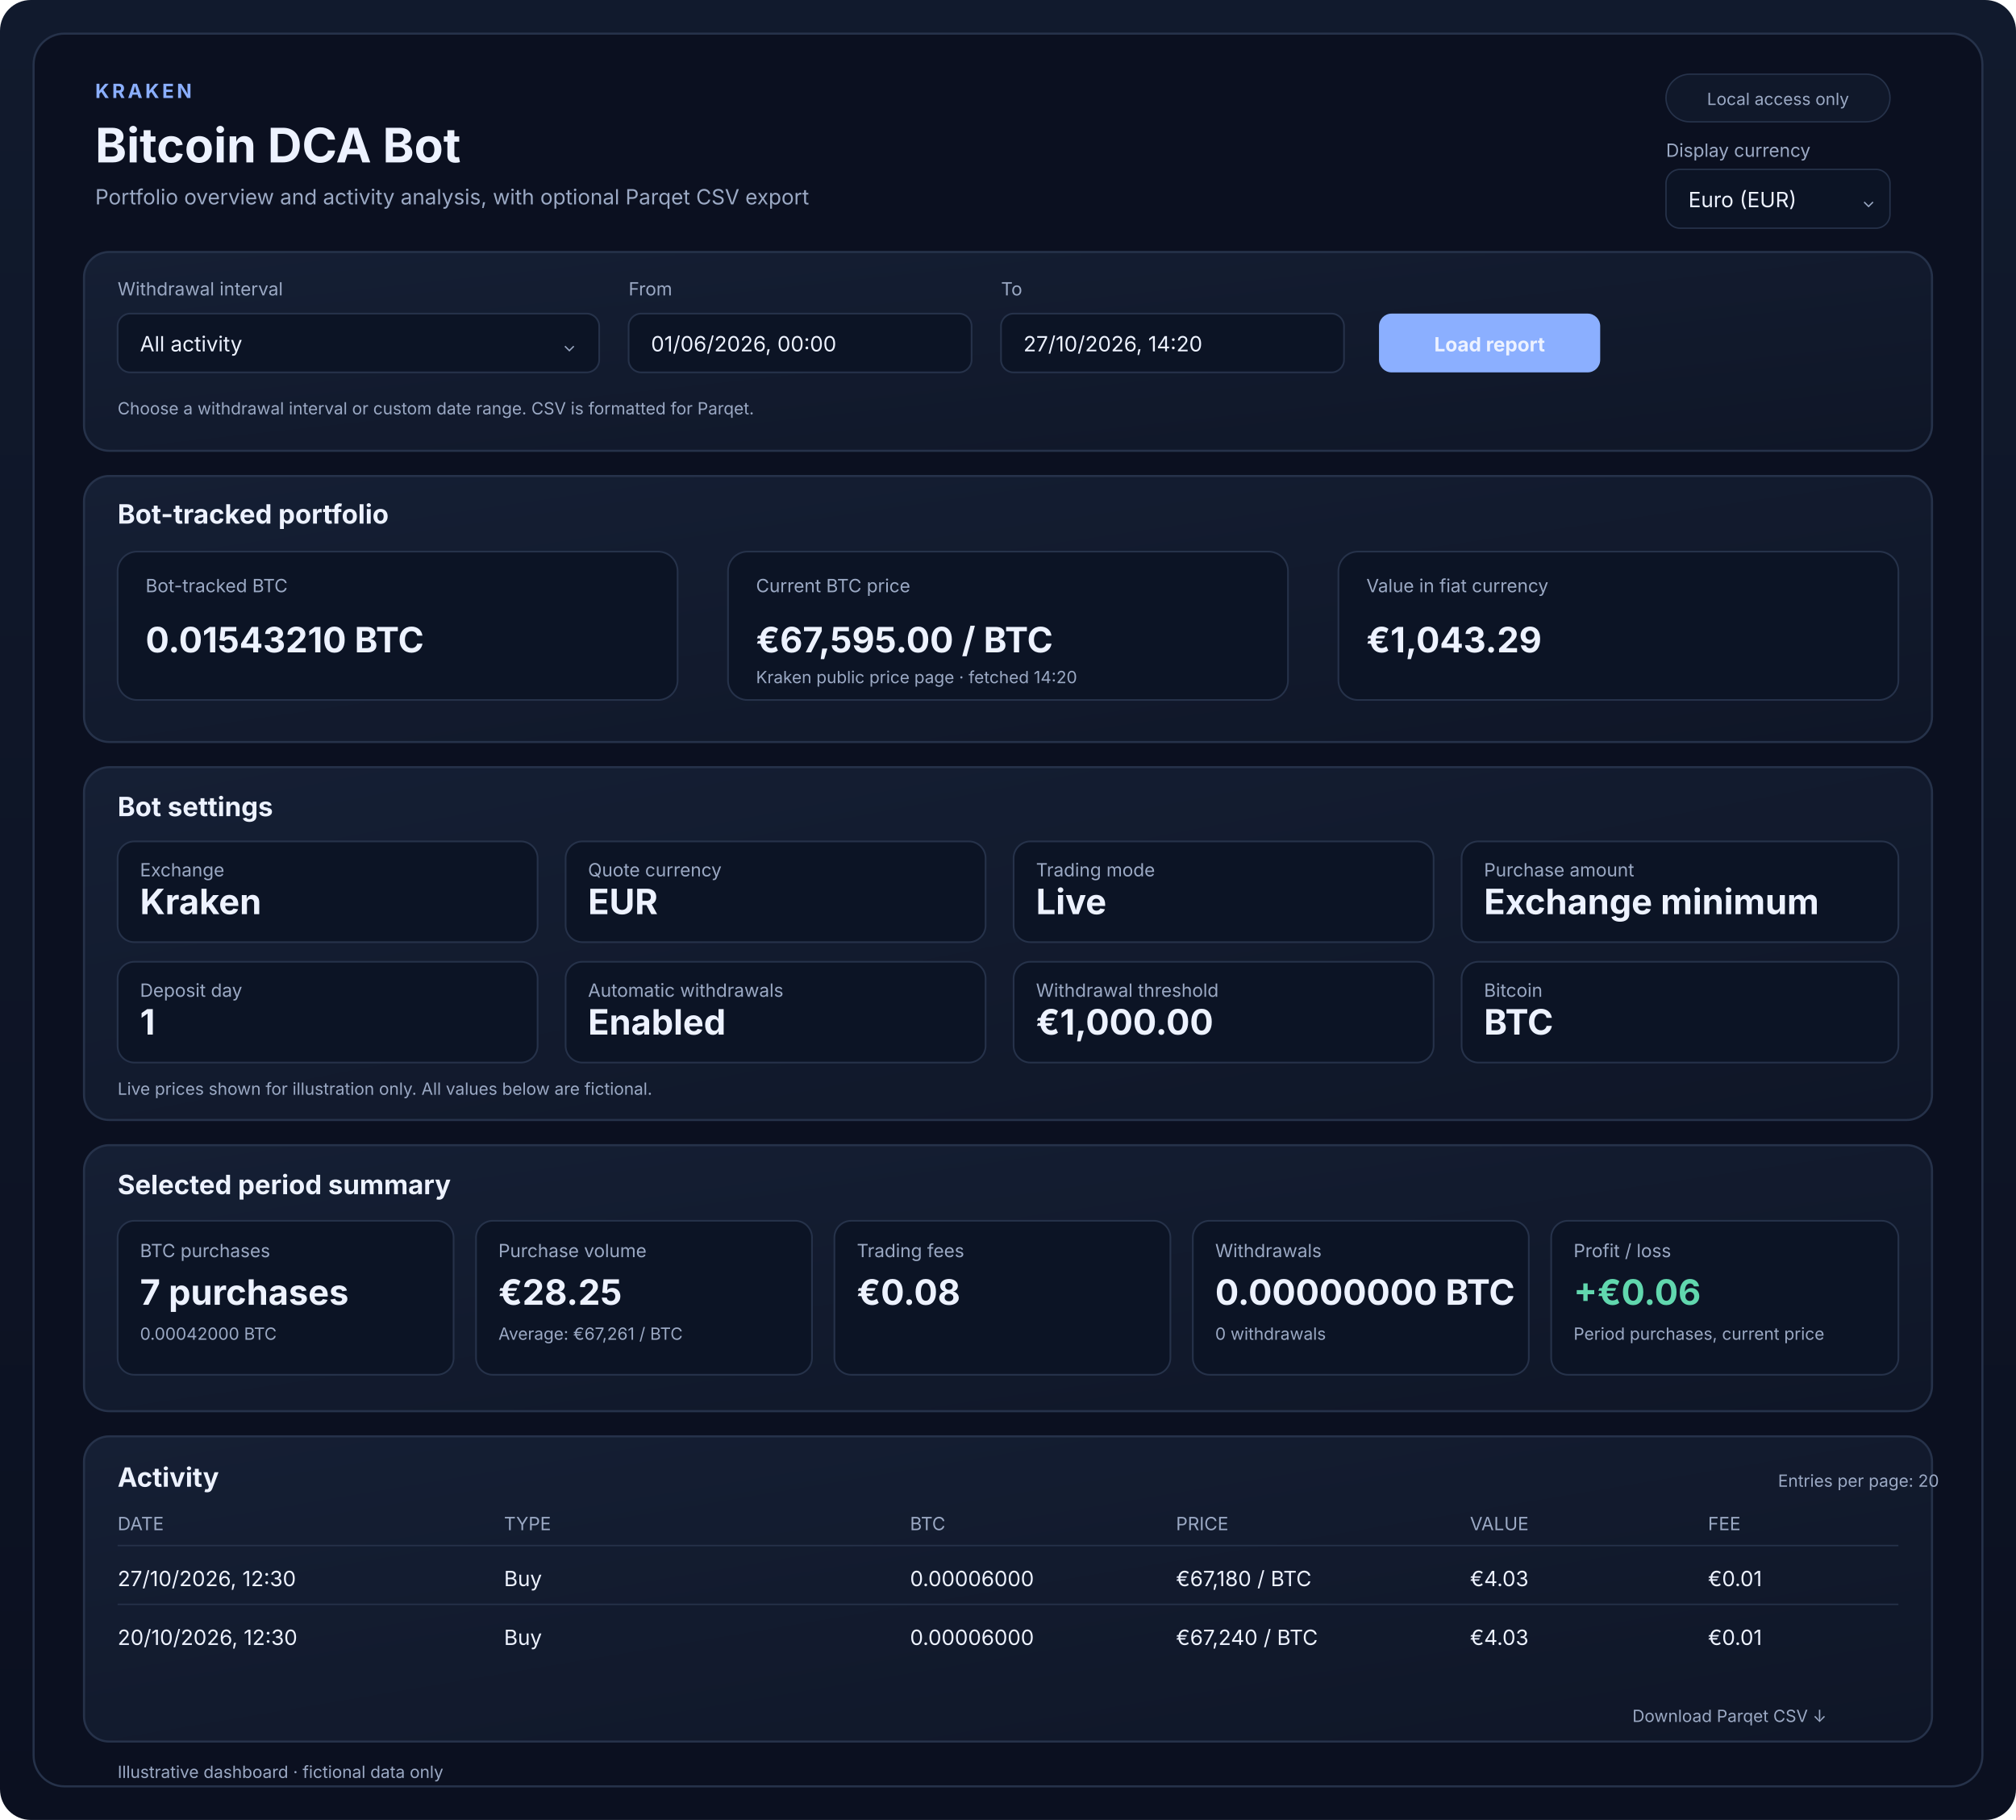
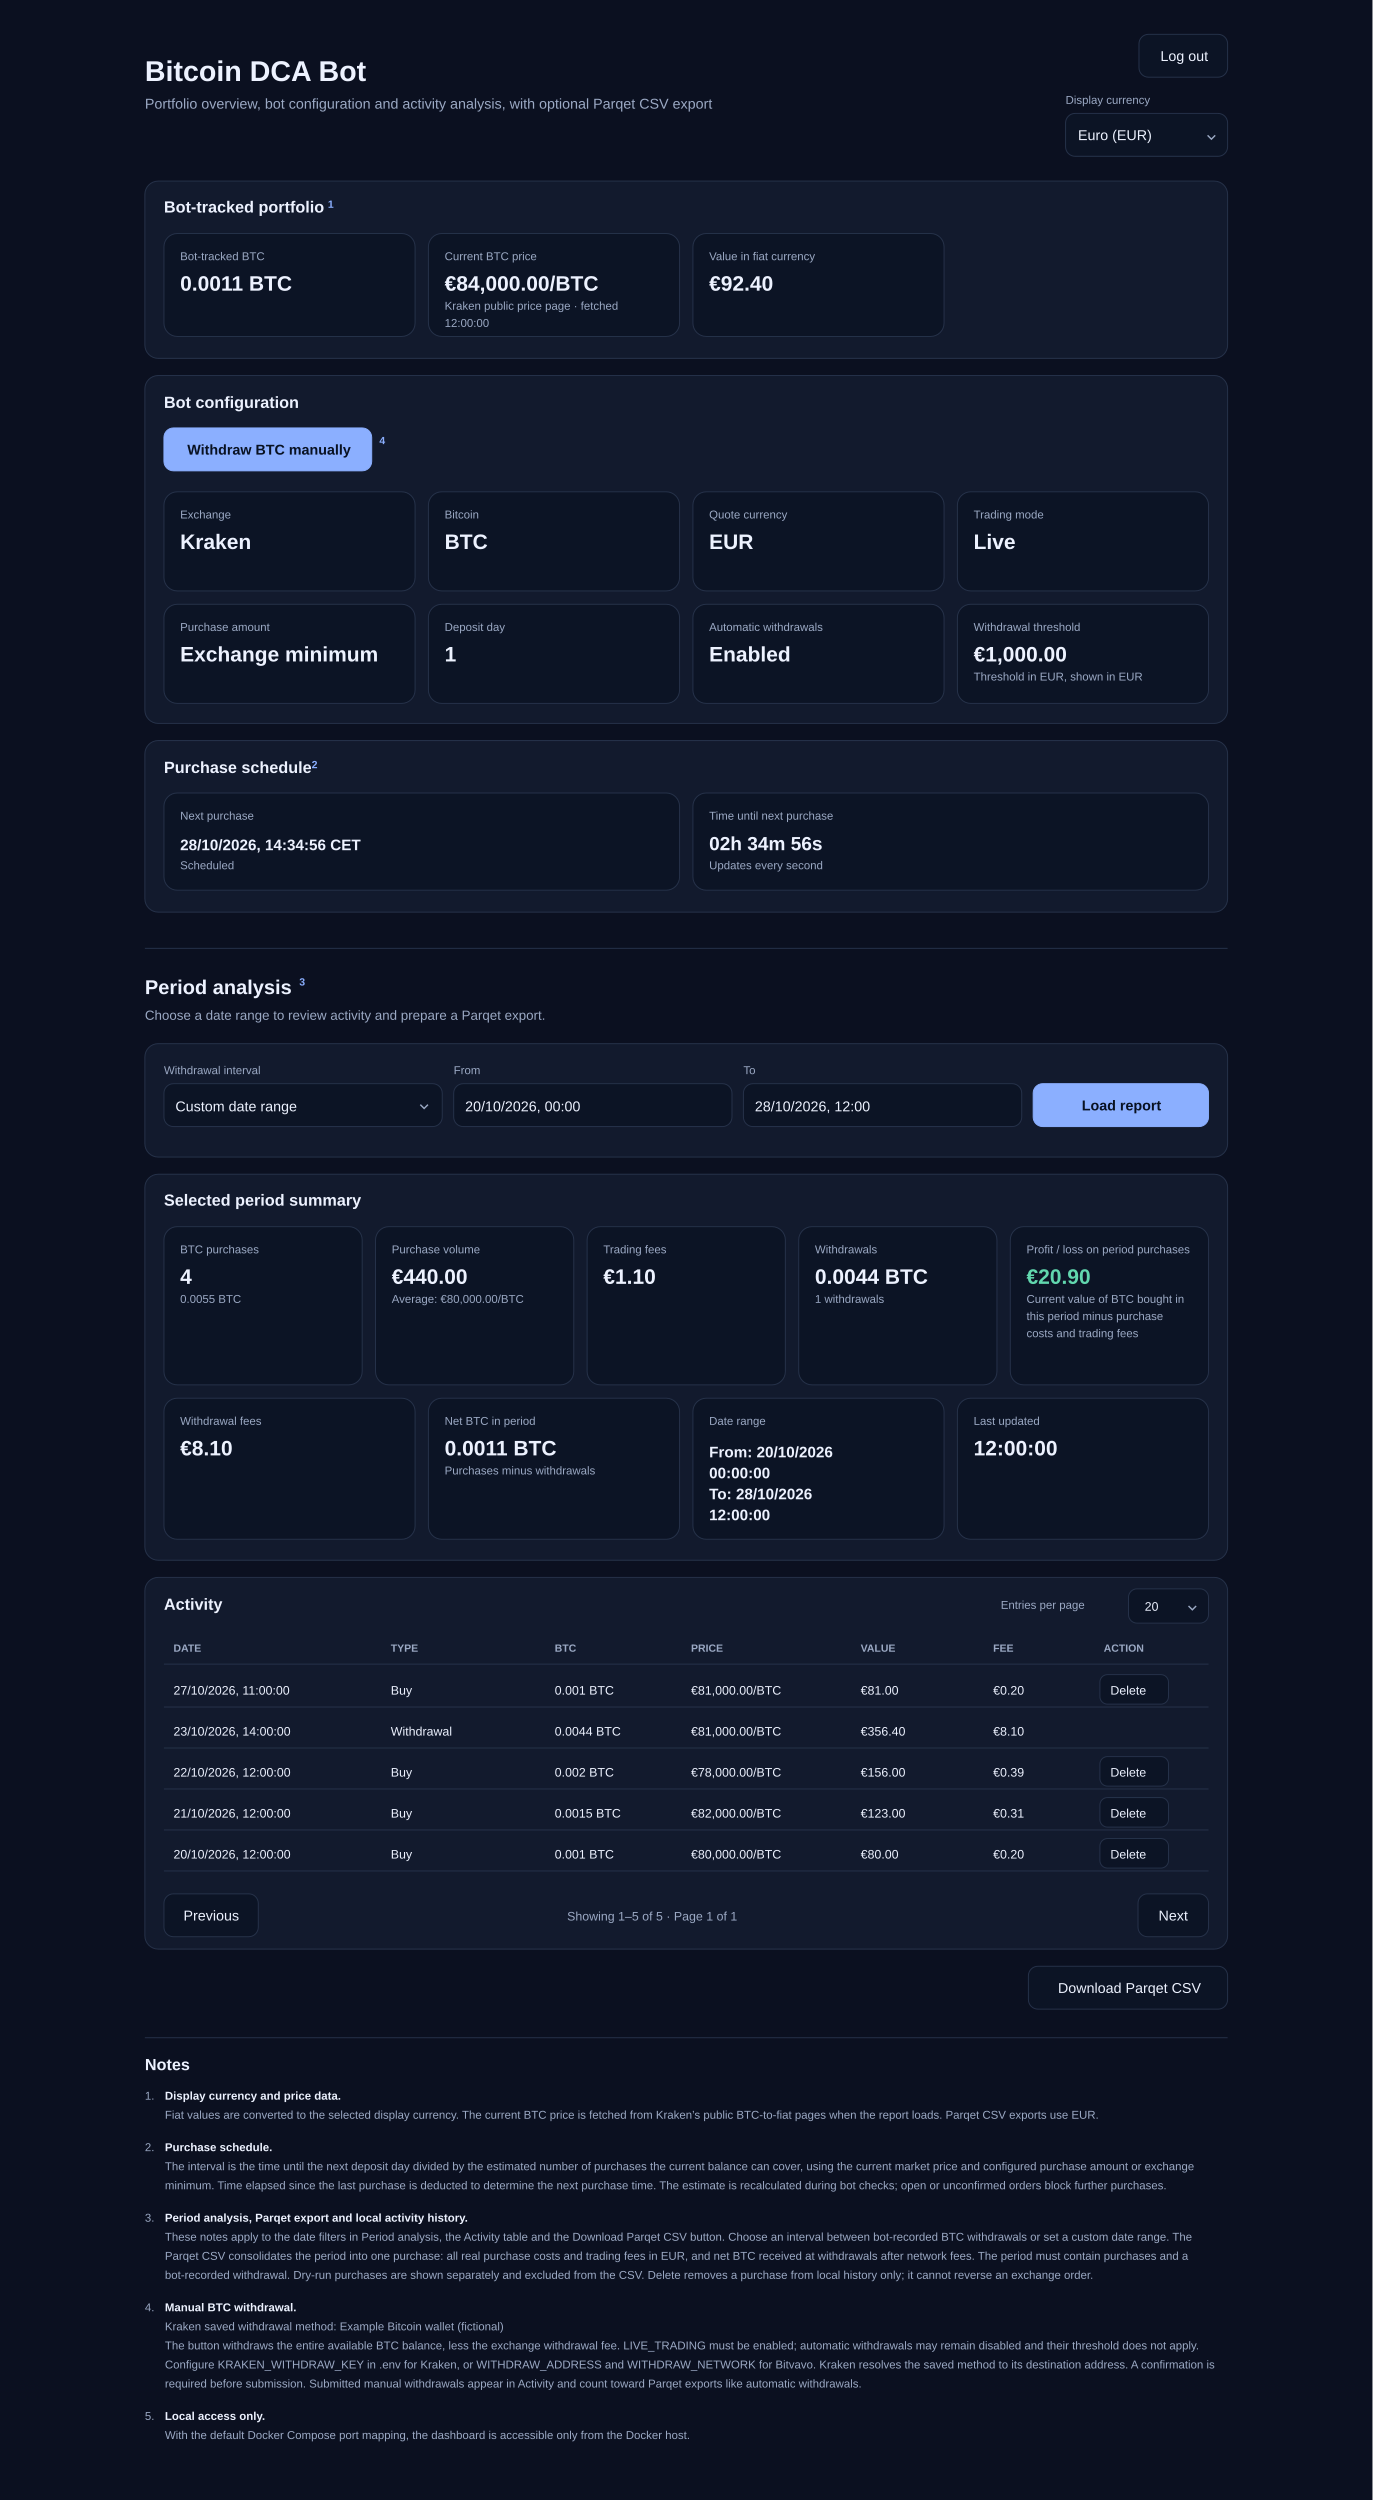
- <svg xmlns="http://www.w3.org/2000/svg" width="1440" height="1300" viewBox="0 0 1440 1300" role="img" aria-labelledby="title desc">
-   <defs>
-     <linearGradient id="bg" x2="0" y2="1">
-       <stop stop-color="#111a2d" />
-       <stop offset="1" stop-color="#0b1020" />
-     </linearGradient>
-     <linearGradient id="panel" x2="1" y2="1">
-       <stop stop-color="#151f34" />
-       <stop offset="1" stop-color="#0f1627" />
-     </linearGradient>
-     <style>
-     text{font-family:Inter,system-ui,-apple-system,Segoe UI,sans-serif;fill:#edf2ff}
-     .muted{fill:#9ba9c4}.accent{fill:#8bafff}.green{fill:#61d7ae}
-     .eyebrow{font-size:14px;font-weight:700;letter-spacing:2px}
-     .title{font-size:34px;font-weight:750}
-     .sub{font-size:15px}
-     .h2{font-size:19px;font-weight:700}
-     .label{font-size:13px;fill:#9ba9c4}
-     .value{font-size:25px;font-weight:700}
-     .small{font-size:12px;fill:#9ba9c4}
-     .panel{fill:url(#panel);stroke:#26324a;stroke-width:1.5}
-     .card{fill:#0c1425;stroke:#26324a;stroke-width:1.2}
-     .line{stroke:#26324a;stroke-width:1}
-   </style>
-   </defs>
-   <rect width="1440" height="1300" rx="22" fill="url(#bg)" />
-   <rect x="24" y="24" width="1392" height="1252" rx="22" fill="#0b1020" />
-   <text x="68" y="70" class="eyebrow accent">KRAKEN</text>
-   <text x="68" y="116" class="title">Bitcoin DCA Bot</text>
-   <text x="68" y="146" class="sub muted">Portfolio overview and activity analysis, with optional Parqet CSV export</text>
-   <rect x="1190" y="53" width="160" height="34" rx="17" fill="#10182a" stroke="#26324a" />
-   <text x="1270" y="75" text-anchor="middle" class="small">Local access only</text>
-   <text x="1190" y="112" class="label">Display currency</text>
-   <rect x="1190" y="121" width="160" height="42" rx="10" fill="#0c1425" stroke="#26324a" />
-   <text x="1206" y="148" class="sub">Euro (EUR)</text>
-   <text x="1330" y="148" class="small">⌄</text>
-   <rect x="60" y="180" width="1320" height="142" rx="18" class="panel" />
-   <text x="84" y="211" class="label">Withdrawal interval</text>
-   <rect x="84" y="224" width="344" height="42" rx="9" class="card" />
-   <text x="100" y="251" class="sub">All activity</text>
-   <text x="402" y="251" class="small">⌄</text>
-   <text x="449" y="211" class="label">From</text>
-   <rect x="449" y="224" width="245" height="42" rx="9" class="card" />
-   <text x="465" y="251" class="sub">01/06/2026, 00:00</text>
-   <text x="715" y="211" class="label">To</text>
-   <rect x="715" y="224" width="245" height="42" rx="9" class="card" />
-   <text x="731" y="251" class="sub">27/10/2026, 14:20</text>
-   <rect x="985" y="224" width="158" height="42" rx="9" fill="#8bafff" />
-   <text x="1064" y="251" text-anchor="middle" font-size="14" font-weight="700" fill="#081122">Load report</text>
-   <text x="84" y="296" class="small">Choose a withdrawal interval or custom date range. CSV is formatted for Parqet.</text>
-   <rect x="60" y="340" width="1320" height="190" rx="18" class="panel" />
-   <text x="84" y="374" class="h2">Bot-tracked portfolio</text>
-   <g>
-     <rect x="84" y="394" width="400" height="106" rx="14" class="card" />
-     <text x="104" y="423" class="label">Bot-tracked BTC</text>
-     <text x="104" y="466" class="value">0.01543210 BTC</text>
-     <rect x="520" y="394" width="400" height="106" rx="14" class="card" />
-     <text x="540" y="423" class="label">Current BTC price</text>
-     <text x="540" y="466" class="value">€67,595.00 / BTC</text>
-     <text x="540" y="488" class="small">Kraken public price page · fetched 14:20</text>
-     <rect x="956" y="394" width="400" height="106" rx="14" class="card" />
-     <text x="976" y="423" class="label">Value in fiat currency</text>
-     <text x="976" y="466" class="value">€1,043.29</text>
-   </g>
-   <rect x="60" y="548" width="1320" height="252" rx="18" class="panel" />
-   <text x="84" y="583" class="h2">Bot settings</text>
-   <g>
-     <rect x="84" y="601" width="300" height="72" rx="12" class="card" />
-     <text x="100" y="626" class="label">Exchange</text>
-     <text x="100" y="653" class="value" font-size="19">Kraken</text>
-     <rect x="404" y="601" width="300" height="72" rx="12" class="card" />
-     <text x="420" y="626" class="label">Quote currency</text>
-     <text x="420" y="653" class="value" font-size="19">EUR</text>
-     <rect x="724" y="601" width="300" height="72" rx="12" class="card" />
-     <text x="740" y="626" class="label">Trading mode</text>
-     <text x="740" y="653" class="value" font-size="19">Live</text>
-     <rect x="1044" y="601" width="312" height="72" rx="12" class="card" />
-     <text x="1060" y="626" class="label">Purchase amount</text>
-     <text x="1060" y="653" class="value" font-size="19">Exchange minimum</text>
-     <rect x="84" y="687" width="300" height="72" rx="12" class="card" />
-     <text x="100" y="712" class="label">Deposit day</text>
-     <text x="100" y="739" class="value" font-size="19">1</text>
-     <rect x="404" y="687" width="300" height="72" rx="12" class="card" />
-     <text x="420" y="712" class="label">Automatic withdrawals</text>
-     <text x="420" y="739" class="value" font-size="19">Enabled</text>
-     <rect x="724" y="687" width="300" height="72" rx="12" class="card" />
-     <text x="740" y="712" class="label">Withdrawal threshold</text>
-     <text x="740" y="739" class="value" font-size="19">€1,000.00</text>
-     <rect x="1044" y="687" width="312" height="72" rx="12" class="card" />
-     <text x="1060" y="712" class="label">Bitcoin</text>
-     <text x="1060" y="739" class="value" font-size="19">BTC</text>
-   </g>
-   <text x="84" y="782" class="small">Live prices shown for illustration only. All values below are fictional.</text>
-   <rect x="60" y="818" width="1320" height="190" rx="18" class="panel" />
-   <text x="84" y="853" class="h2">Selected period summary</text>
-   <g>
-     <rect x="84" y="872" width="240" height="110" rx="12" class="card" />
-     <text x="100" y="898" class="label">BTC purchases</text>
-     <text x="100" y="932" class="value" font-size="20">7 purchases</text>
-     <text x="100" y="957" class="small">0.00042000 BTC</text>
-     <rect x="340" y="872" width="240" height="110" rx="12" class="card" />
-     <text x="356" y="898" class="label">Purchase volume</text>
-     <text x="356" y="932" class="value" font-size="20">€28.25</text>
-     <text x="356" y="957" class="small">Average: €67,261 / BTC</text>
-     <rect x="596" y="872" width="240" height="110" rx="12" class="card" />
-     <text x="612" y="898" class="label">Trading fees</text>
-     <text x="612" y="932" class="value" font-size="20">€0.08</text>
-     <rect x="852" y="872" width="240" height="110" rx="12" class="card" />
-     <text x="868" y="898" class="label">Withdrawals</text>
-     <text x="868" y="932" class="value" font-size="20">0.00000000 BTC</text>
-     <text x="868" y="957" class="small">0 withdrawals</text>
-     <rect x="1108" y="872" width="248" height="110" rx="12" class="card" />
-     <text x="1124" y="898" class="label">Profit / loss</text>
-     <text x="1124" y="932" class="value green" font-size="20">+€0.06</text>
-     <text x="1124" y="957" class="small">Period purchases, current price</text>
-   </g>
-   <rect x="60" y="1026" width="1320" height="218" rx="18" class="panel" />
-   <text x="84" y="1062" class="h2">Activity</text>
-   <text x="1270" y="1062" class="small">Entries per page: 20</text>
-   <text x="84" y="1093" class="label">DATE</text>
-   <text x="360" y="1093" class="label">TYPE</text>
-   <text x="650" y="1093" class="label">BTC</text>
-   <text x="840" y="1093" class="label">PRICE</text>
-   <text x="1050" y="1093" class="label">VALUE</text>
-   <text x="1220" y="1093" class="label">FEE</text>
-   <line x1="84" y1="1104" x2="1356" y2="1104" class="line" />
-   <text x="84" y="1133" class="sub">27/10/2026, 12:30</text>
-   <text x="360" y="1133" class="sub">Buy</text>
-   <text x="650" y="1133" class="sub">0.00006000</text>
-   <text x="840" y="1133" class="sub">€67,180 / BTC</text>
-   <text x="1050" y="1133" class="sub">€4.03</text>
-   <text x="1220" y="1133" class="sub">€0.01</text>
-   <line x1="84" y1="1146" x2="1356" y2="1146" class="line" />
-   <text x="84" y="1175" class="sub">20/10/2026, 12:30</text>
-   <text x="360" y="1175" class="sub">Buy</text>
-   <text x="650" y="1175" class="sub">0.00006000</text>
-   <text x="840" y="1175" class="sub">€67,240 / BTC</text>
-   <text x="1050" y="1175" class="sub">€4.03</text>
-   <text x="1220" y="1175" class="sub">€0.01</text>
-   <text x="1166" y="1230" class="small">Download Parqet CSV  ↓</text>
-   <rect x="24" y="24" width="1392" height="1252" rx="22" fill="none" stroke="#26324a" stroke-width="1.5" />
-   <text x="84" y="1270" class="small">Illustrative dashboard · fictional data only</text>
+ <svg xmlns="http://www.w3.org/2000/svg" width="1440" height="2623" viewBox="0 0 1440 2623" role="img" aria-labelledby="title desc">
+   <style>text{font-family:Arial,Helvetica,sans-serif}</style>
+   <rect width="1440" height="2623" fill="#0b1020" />
+   <text x="152" y="85" font-size="30" fill="#edf2ff" font-weight="700">Bitcoin DCA Bot</text>
+   <text x="152" y="114" font-size="15" fill="#9ba9c4">Portfolio overview, bot configuration and activity analysis, with optional Parqet CSV export</text>
+   <rect x="1195" y="36" width="93" height="45" rx="10" fill="#0c1425" stroke="#26324a" />
+   <text x="1217.5" y="64" font-size="15" fill="#edf2ff">Log out</text>
+   <text x="1118" y="109" font-size="12" fill="#9ba9c4">Display currency</text>
+   <rect x="1118" y="119" width="170" height="45" rx="10" fill="#0c1425" stroke="#26324a" />
+   <text x="1131" y="147" font-size="15" fill="#edf2ff">Euro (EUR)</text>
+   <path d="M1267 142l4 4 4-4" fill="none" stroke="#9ba9c4" stroke-width="1.5" />
+   <rect x="152" y="190" width="1136" height="186" rx="14" fill="#121a2d" stroke="#26324a" />
+   <text x="172" y="223" font-size="17" fill="#edf2ff" font-weight="700">Bot-tracked portfolio</text>
+   <text x="344.0" y="218" font-size="11" fill="#8bafff" font-weight="700">1</text>
+   <rect x="172.0" y="245" width="263.5" height="108" rx="14" fill="#0c1425" stroke="#26324a" />
+   <text x="189.0" y="273" font-size="12" fill="#9ba9c4">Bot-tracked BTC</text>
+   <text x="189.0" y="305" font-size="22" fill="#edf2ff" font-weight="700">0.0011 BTC</text>
+   <rect x="449.5" y="245" width="263.5" height="108" rx="14" fill="#0c1425" stroke="#26324a" />
+   <text x="466.5" y="273" font-size="12" fill="#9ba9c4">Current BTC price</text>
+   <text x="466.5" y="305" font-size="22" fill="#edf2ff" font-weight="700">€84,000.00/BTC</text>
+   <text x="466.5" y="325" font-size="12" fill="#9ba9c4">Kraken public price page · fetched</text>
+   <text x="466.5" y="343" font-size="12" fill="#9ba9c4">12:00:00</text>
+   <rect x="727.0" y="245" width="263.5" height="108" rx="14" fill="#0c1425" stroke="#26324a" />
+   <text x="744.0" y="273" font-size="12" fill="#9ba9c4">Value in fiat currency</text>
+   <text x="744.0" y="305" font-size="22" fill="#edf2ff" font-weight="700">€92.40</text>
+   <rect x="152" y="394" width="1136" height="365" rx="14" fill="#121a2d" stroke="#26324a" />
+   <text x="172" y="428" font-size="17" fill="#edf2ff" font-weight="700">Bot configuration</text>
+   <rect x="172" y="449" width="218" height="45" rx="10" fill="#8bafff" stroke="#8bafff" />
+   <text x="196.5" y="477" font-size="15" fill="#081122" font-weight="700">Withdraw BTC manually</text>
+   <text x="398" y="466" font-size="11" fill="#8bafff" font-weight="700">4</text>
+   <rect x="172.0" y="516" width="263.5" height="104" rx="14" fill="#0c1425" stroke="#26324a" />
+   <text x="189.0" y="544" font-size="12" fill="#9ba9c4">Exchange</text>
+   <text x="189.0" y="576" font-size="22" fill="#edf2ff" font-weight="700">Kraken</text>
+   <rect x="449.5" y="516" width="263.5" height="104" rx="14" fill="#0c1425" stroke="#26324a" />
+   <text x="466.5" y="544" font-size="12" fill="#9ba9c4">Bitcoin</text>
+   <text x="466.5" y="576" font-size="22" fill="#edf2ff" font-weight="700">BTC</text>
+   <rect x="727.0" y="516" width="263.5" height="104" rx="14" fill="#0c1425" stroke="#26324a" />
+   <text x="744.0" y="544" font-size="12" fill="#9ba9c4">Quote currency</text>
+   <text x="744.0" y="576" font-size="22" fill="#edf2ff" font-weight="700">EUR</text>
+   <rect x="1004.5" y="516" width="263.5" height="104" rx="14" fill="#0c1425" stroke="#26324a" />
+   <text x="1021.5" y="544" font-size="12" fill="#9ba9c4">Trading mode</text>
+   <text x="1021.5" y="576" font-size="22" fill="#edf2ff" font-weight="700">Live</text>
+   <rect x="172.0" y="634" width="263.5" height="104" rx="14" fill="#0c1425" stroke="#26324a" />
+   <text x="189.0" y="662" font-size="12" fill="#9ba9c4">Purchase amount</text>
+   <text x="189.0" y="694" font-size="22" fill="#edf2ff" font-weight="700">Exchange minimum</text>
+   <rect x="449.5" y="634" width="263.5" height="104" rx="14" fill="#0c1425" stroke="#26324a" />
+   <text x="466.5" y="662" font-size="12" fill="#9ba9c4">Deposit day</text>
+   <text x="466.5" y="694" font-size="22" fill="#edf2ff" font-weight="700">1</text>
+   <rect x="727.0" y="634" width="263.5" height="104" rx="14" fill="#0c1425" stroke="#26324a" />
+   <text x="744.0" y="662" font-size="12" fill="#9ba9c4">Automatic withdrawals</text>
+   <text x="744.0" y="694" font-size="22" fill="#edf2ff" font-weight="700">Enabled</text>
+   <rect x="1004.5" y="634" width="263.5" height="104" rx="14" fill="#0c1425" stroke="#26324a" />
+   <text x="1021.5" y="662" font-size="12" fill="#9ba9c4">Withdrawal threshold</text>
+   <text x="1021.5" y="694" font-size="22" fill="#edf2ff" font-weight="700">€1,000.00</text>
+   <text x="1021.5" y="714" font-size="12" fill="#9ba9c4">Threshold in EUR, shown in EUR</text>
+   <rect x="152" y="777" width="1136" height="180" rx="14" fill="#121a2d" stroke="#26324a" />
+   <text x="172" y="811" font-size="17" fill="#edf2ff" font-weight="700">Purchase schedule</text>
+   <text x="327.0" y="806" font-size="11" fill="#8bafff" font-weight="700">2</text>
+   <rect x="172.0" y="832" width="541.0" height="102" rx="14" fill="#0c1425" stroke="#26324a" />
+   <text x="189.0" y="860" font-size="12" fill="#9ba9c4">Next purchase</text>
+   <text x="189.0" y="892" font-size="16" fill="#edf2ff" font-weight="700">28/10/2026, 14:34:56 CET</text>
+   <text x="189.0" y="912" font-size="12" fill="#9ba9c4">Scheduled</text>
+   <rect x="727.0" y="832" width="541.0" height="102" rx="14" fill="#0c1425" stroke="#26324a" />
+   <text x="744.0" y="860" font-size="12" fill="#9ba9c4">Time until next purchase</text>
+   <text x="744.0" y="892" font-size="20" fill="#edf2ff" font-weight="700">02h 34m 56s</text>
+   <text x="744.0" y="912" font-size="12" fill="#9ba9c4">Updates every second</text>
+   <path d="M152 995H1288" stroke="#26324a" />
+   <text x="152" y="1043" font-size="21" fill="#edf2ff" font-weight="700">Period analysis</text>
+   <text x="314.0" y="1034" font-size="11" fill="#8bafff" font-weight="700">3</text>
+   <text x="152" y="1070" font-size="14" fill="#9ba9c4">Choose a date range to review activity and prepare a Parqet export.</text>
+   <rect x="152" y="1095" width="1136" height="119" rx="14" fill="#121a2d" stroke="#26324a" />
+   <text x="172" y="1127" font-size="12" fill="#9ba9c4">Withdrawal interval</text>
+   <rect x="172" y="1137" width="292" height="45" rx="10" fill="#0c1425" stroke="#26324a" />
+   <text x="184" y="1166" font-size="15" fill="#edf2ff">Custom date range</text>
+   <text x="476" y="1127" font-size="12" fill="#9ba9c4">From</text>
+   <rect x="476" y="1137" width="292" height="45" rx="10" fill="#0c1425" stroke="#26324a" />
+   <text x="488" y="1166" font-size="15" fill="#edf2ff">20/10/2026, 00:00</text>
+   <text x="780" y="1127" font-size="12" fill="#9ba9c4">To</text>
+   <rect x="780" y="1137" width="292" height="45" rx="10" fill="#0c1425" stroke="#26324a" />
+   <text x="792" y="1166" font-size="15" fill="#edf2ff">28/10/2026, 12:00</text>
+   <path d="M441 1159l4 4 4-4" fill="none" stroke="#9ba9c4" stroke-width="1.5" />
+   <rect x="1084" y="1137" width="184" height="45" rx="10" fill="#8bafff" stroke="#8bafff" />
+   <text x="1135.0" y="1165" font-size="15" fill="#081122" font-weight="700">Load report</text>
+   <rect x="152" y="1232" width="1136" height="405" rx="14" fill="#121a2d" stroke="#26324a" />
+   <text x="172" y="1265" font-size="17" fill="#edf2ff" font-weight="700">Selected period summary</text>
+   <rect x="172.0" y="1287" width="208.0" height="166" rx="14" fill="#0c1425" stroke="#26324a" />
+   <text x="189.0" y="1315" font-size="12" fill="#9ba9c4">BTC purchases</text>
+   <text x="189.0" y="1347" font-size="22" fill="#edf2ff" font-weight="700">4</text>
+   <text x="189.0" y="1367" font-size="12" fill="#9ba9c4">0.0055 BTC</text>
+   <rect x="394.0" y="1287" width="208.0" height="166" rx="14" fill="#0c1425" stroke="#26324a" />
+   <text x="411.0" y="1315" font-size="12" fill="#9ba9c4">Purchase volume</text>
+   <text x="411.0" y="1347" font-size="22" fill="#edf2ff" font-weight="700">€440.00</text>
+   <text x="411.0" y="1367" font-size="12" fill="#9ba9c4">Average: €80,000.00/BTC</text>
+   <rect x="616.0" y="1287" width="208.0" height="166" rx="14" fill="#0c1425" stroke="#26324a" />
+   <text x="633.0" y="1315" font-size="12" fill="#9ba9c4">Trading fees</text>
+   <text x="633.0" y="1347" font-size="22" fill="#edf2ff" font-weight="700">€1.10</text>
+   <rect x="838.0" y="1287" width="208.0" height="166" rx="14" fill="#0c1425" stroke="#26324a" />
+   <text x="855.0" y="1315" font-size="12" fill="#9ba9c4">Withdrawals</text>
+   <text x="855.0" y="1347" font-size="22" fill="#edf2ff" font-weight="700">0.0044 BTC</text>
+   <text x="855.0" y="1367" font-size="12" fill="#9ba9c4">1 withdrawals</text>
+   <rect x="1060.0" y="1287" width="208.0" height="166" rx="14" fill="#0c1425" stroke="#26324a" />
+   <text x="1077.0" y="1315" font-size="12" fill="#9ba9c4">Profit / loss on period purchases</text>
+   <text x="1077.0" y="1347" font-size="22" fill="#61d7ae" font-weight="700">€20.90</text>
+   <text x="1077.0" y="1367" font-size="12" fill="#9ba9c4">Current value of BTC bought in</text>
+   <text x="1077.0" y="1385" font-size="12" fill="#9ba9c4">this period minus purchase</text>
+   <text x="1077.0" y="1403" font-size="12" fill="#9ba9c4">costs and trading fees</text>
+   <rect x="172.0" y="1467" width="263.5" height="148" rx="14" fill="#0c1425" stroke="#26324a" />
+   <text x="189.0" y="1495" font-size="12" fill="#9ba9c4">Withdrawal fees</text>
+   <text x="189.0" y="1527" font-size="22" fill="#edf2ff" font-weight="700">€8.10</text>
+   <rect x="449.5" y="1467" width="263.5" height="148" rx="14" fill="#0c1425" stroke="#26324a" />
+   <text x="466.5" y="1495" font-size="12" fill="#9ba9c4">Net BTC in period</text>
+   <text x="466.5" y="1527" font-size="22" fill="#edf2ff" font-weight="700">0.0011 BTC</text>
+   <text x="466.5" y="1547" font-size="12" fill="#9ba9c4">Purchases minus withdrawals</text>
+   <rect x="727.0" y="1467" width="263.5" height="148" rx="14" fill="#0c1425" stroke="#26324a" />
+   <text x="744.0" y="1495" font-size="12" fill="#9ba9c4">Date range</text>
+   <text x="744.0" y="1529" font-size="16" fill="#edf2ff" font-weight="700">From: 20/10/2026</text>
+   <text x="744.0" y="1551" font-size="16" fill="#edf2ff" font-weight="700">00:00:00</text>
+   <text x="744.0" y="1573" font-size="16" fill="#edf2ff" font-weight="700">To: 28/10/2026</text>
+   <text x="744.0" y="1595" font-size="16" fill="#edf2ff" font-weight="700">12:00:00</text>
+   <rect x="1004.5" y="1467" width="263.5" height="148" rx="14" fill="#0c1425" stroke="#26324a" />
+   <text x="1021.5" y="1495" font-size="12" fill="#9ba9c4">Last updated</text>
+   <text x="1021.5" y="1527" font-size="22" fill="#edf2ff" font-weight="700">12:00:00</text>
+   <rect x="152" y="1655" width="1136" height="390" rx="14" fill="#121a2d" stroke="#26324a" />
+   <text x="172" y="1689" font-size="17" fill="#edf2ff" font-weight="700">Activity</text>
+   <text x="1050" y="1688" font-size="12" fill="#9ba9c4">Entries per page</text>
+   <rect x="1184" y="1667" width="84" height="36" rx="9" fill="#0c1425" stroke="#26324a" />
+   <text x="1201" y="1690" font-size="13" fill="#edf2ff">20</text>
+   <path d="M1247 1685l4 4 4-4" fill="none" stroke="#9ba9c4" stroke-width="1.5" />
+   <text x="182" y="1733" font-size="11" fill="#9ba9c4" font-weight="700">DATE</text>
+   <text x="410" y="1733" font-size="11" fill="#9ba9c4" font-weight="700">TYPE</text>
+   <text x="582" y="1733" font-size="11" fill="#9ba9c4" font-weight="700">BTC</text>
+   <text x="725" y="1733" font-size="11" fill="#9ba9c4" font-weight="700">PRICE</text>
+   <text x="903" y="1733" font-size="11" fill="#9ba9c4" font-weight="700">VALUE</text>
+   <text x="1042" y="1733" font-size="11" fill="#9ba9c4" font-weight="700">FEE</text>
+   <text x="1158" y="1733" font-size="11" fill="#9ba9c4" font-weight="700">ACTION</text>
+   <path d="M172 1746H1268" stroke="#26324a" />
+   <text x="182" y="1778" font-size="13" fill="#edf2ff">27/10/2026, 11:00:00</text>
+   <text x="410" y="1778" font-size="13" fill="#edf2ff">Buy</text>
+   <text x="582" y="1778" font-size="13" fill="#edf2ff">0.001 BTC</text>
+   <text x="725" y="1778" font-size="13" fill="#edf2ff">€81,000.00/BTC</text>
+   <text x="903" y="1778" font-size="13" fill="#edf2ff">€81.00</text>
+   <text x="1042" y="1778" font-size="13" fill="#edf2ff">€0.20</text>
+   <rect x="1154" y="1757" width="72" height="31" rx="8" fill="#0c1425" stroke="#26324a" />
+   <text x="1165" y="1778" font-size="13" fill="#edf2ff">Delete</text>
+   <path d="M172 1791H1268" stroke="#26324a" />
+   <text x="182" y="1821" font-size="13" fill="#edf2ff">23/10/2026, 14:00:00</text>
+   <text x="410" y="1821" font-size="13" fill="#edf2ff">Withdrawal</text>
+   <text x="582" y="1821" font-size="13" fill="#edf2ff">0.0044 BTC</text>
+   <text x="725" y="1821" font-size="13" fill="#edf2ff">€81,000.00/BTC</text>
+   <text x="903" y="1821" font-size="13" fill="#edf2ff">€356.40</text>
+   <text x="1042" y="1821" font-size="13" fill="#edf2ff">€8.10</text>
+   <text x="1158" y="1821" font-size="13" fill="#edf2ff" />
+   <path d="M172 1834H1268" stroke="#26324a" />
+   <text x="182" y="1864" font-size="13" fill="#edf2ff">22/10/2026, 12:00:00</text>
+   <text x="410" y="1864" font-size="13" fill="#edf2ff">Buy</text>
+   <text x="582" y="1864" font-size="13" fill="#edf2ff">0.002 BTC</text>
+   <text x="725" y="1864" font-size="13" fill="#edf2ff">€78,000.00/BTC</text>
+   <text x="903" y="1864" font-size="13" fill="#edf2ff">€156.00</text>
+   <text x="1042" y="1864" font-size="13" fill="#edf2ff">€0.39</text>
+   <rect x="1154" y="1843" width="72" height="31" rx="8" fill="#0c1425" stroke="#26324a" />
+   <text x="1165" y="1864" font-size="13" fill="#edf2ff">Delete</text>
+   <path d="M172 1877H1268" stroke="#26324a" />
+   <text x="182" y="1907" font-size="13" fill="#edf2ff">21/10/2026, 12:00:00</text>
+   <text x="410" y="1907" font-size="13" fill="#edf2ff">Buy</text>
+   <text x="582" y="1907" font-size="13" fill="#edf2ff">0.0015 BTC</text>
+   <text x="725" y="1907" font-size="13" fill="#edf2ff">€82,000.00/BTC</text>
+   <text x="903" y="1907" font-size="13" fill="#edf2ff">€123.00</text>
+   <text x="1042" y="1907" font-size="13" fill="#edf2ff">€0.31</text>
+   <rect x="1154" y="1886" width="72" height="31" rx="8" fill="#0c1425" stroke="#26324a" />
+   <text x="1165" y="1907" font-size="13" fill="#edf2ff">Delete</text>
+   <path d="M172 1920H1268" stroke="#26324a" />
+   <text x="182" y="1950" font-size="13" fill="#edf2ff">20/10/2026, 12:00:00</text>
+   <text x="410" y="1950" font-size="13" fill="#edf2ff">Buy</text>
+   <text x="582" y="1950" font-size="13" fill="#edf2ff">0.001 BTC</text>
+   <text x="725" y="1950" font-size="13" fill="#edf2ff">€80,000.00/BTC</text>
+   <text x="903" y="1950" font-size="13" fill="#edf2ff">€80.00</text>
+   <text x="1042" y="1950" font-size="13" fill="#edf2ff">€0.20</text>
+   <rect x="1154" y="1929" width="72" height="31" rx="8" fill="#0c1425" stroke="#26324a" />
+   <text x="1165" y="1950" font-size="13" fill="#edf2ff">Delete</text>
+   <path d="M172 1963H1268" stroke="#26324a" />
+   <rect x="172" y="1987" width="99" height="45" rx="10" fill="#0c1425" stroke="#26324a" />
+   <text x="192.5" y="2015" font-size="15" fill="#edf2ff">Previous</text>
+   <text x="595.0" y="2015" font-size="13" fill="#9ba9c4">Showing 1–5 of 5 · Page 1 of 1</text>
+   <rect x="1194" y="1987" width="74" height="45" rx="10" fill="#0c1425" stroke="#26324a" />
+   <text x="1215.5" y="2015" font-size="15" fill="#edf2ff">Next</text>
+   <rect x="1079" y="2063" width="209" height="45" rx="10" fill="#0c1425" stroke="#26324a" />
+   <text x="1110.0" y="2091" font-size="15" fill="#edf2ff">Download Parqet CSV</text>
+   <path d="M152 2138H1288" stroke="#26324a" />
+   <text x="152" y="2172" font-size="17" fill="#edf2ff" font-weight="700">Notes</text>
+   <text x="152" y="2203" font-size="12" fill="#9ba9c4">1.</text>
+   <text x="173" y="2203" font-size="12" fill="#edf2ff" font-weight="700">Display currency and price data.</text>
+   <text x="173" y="2223" font-size="12" fill="#9ba9c4">Fiat values are converted to the selected display currency. The current BTC price is fetched from Kraken’s public BTC-to-fiat pages when the report loads. Parqet CSV exports use EUR.</text>
+   <text x="152" y="2257" font-size="12" fill="#9ba9c4">2.</text>
+   <text x="173" y="2257" font-size="12" fill="#edf2ff" font-weight="700">Purchase schedule.</text>
+   <text x="173" y="2277" font-size="12" fill="#9ba9c4">The interval is the time until the next deposit day divided by the estimated number of purchases the current balance can cover, using the current market price and configured purchase amount or exchange</text>
+   <text x="173" y="2297" font-size="12" fill="#9ba9c4">minimum. Time elapsed since the last purchase is deducted to determine the next purchase time. The estimate is recalculated during bot checks; open or unconfirmed orders block further purchases.</text>
+   <text x="152" y="2331" font-size="12" fill="#9ba9c4">3.</text>
+   <text x="173" y="2331" font-size="12" fill="#edf2ff" font-weight="700">Period analysis, Parqet export and local activity history.</text>
+   <text x="173" y="2351" font-size="12" fill="#9ba9c4">These notes apply to the date filters in Period analysis, the Activity table and the Download Parqet CSV button. Choose an interval between bot-recorded BTC withdrawals or set a custom date range. The</text>
+   <text x="173" y="2371" font-size="12" fill="#9ba9c4">Parqet CSV consolidates the period into one purchase: all real purchase costs and trading fees in EUR, and net BTC received at withdrawals after network fees. The period must contain purchases and a</text>
+   <text x="173" y="2391" font-size="12" fill="#9ba9c4">bot-recorded withdrawal. Dry-run purchases are shown separately and excluded from the CSV. Delete removes a purchase from local history only; it cannot reverse an exchange order.</text>
+   <text x="152" y="2425" font-size="12" fill="#9ba9c4">4.</text>
+   <text x="173" y="2425" font-size="12" fill="#edf2ff" font-weight="700">Manual BTC withdrawal.</text>
+   <text x="173" y="2445" font-size="12" fill="#9ba9c4">Kraken saved withdrawal method: Example Bitcoin wallet (fictional)</text>
+   <text x="173" y="2465" font-size="12" fill="#9ba9c4">The button withdraws the entire available BTC balance, less the exchange withdrawal fee. LIVE_TRADING must be enabled; automatic withdrawals may remain disabled and their threshold does not apply.</text>
+   <text x="173" y="2485" font-size="12" fill="#9ba9c4">Configure KRAKEN_WITHDRAW_KEY in .env for Kraken, or WITHDRAW_ADDRESS and WITHDRAW_NETWORK for Bitvavo. Kraken resolves the saved method to its destination address. A confirmation is</text>
+   <text x="173" y="2505" font-size="12" fill="#9ba9c4">required before submission. Submitted manual withdrawals appear in Activity and count toward Parqet exports like automatic withdrawals.</text>
+   <text x="152" y="2539" font-size="12" fill="#9ba9c4">5.</text>
+   <text x="173" y="2539" font-size="12" fill="#edf2ff" font-weight="700">Local access only.</text>
+   <text x="173" y="2559" font-size="12" fill="#9ba9c4">With the default Docker Compose port mapping, the dashboard is accessible only from the Docker host.</text>
</svg>
